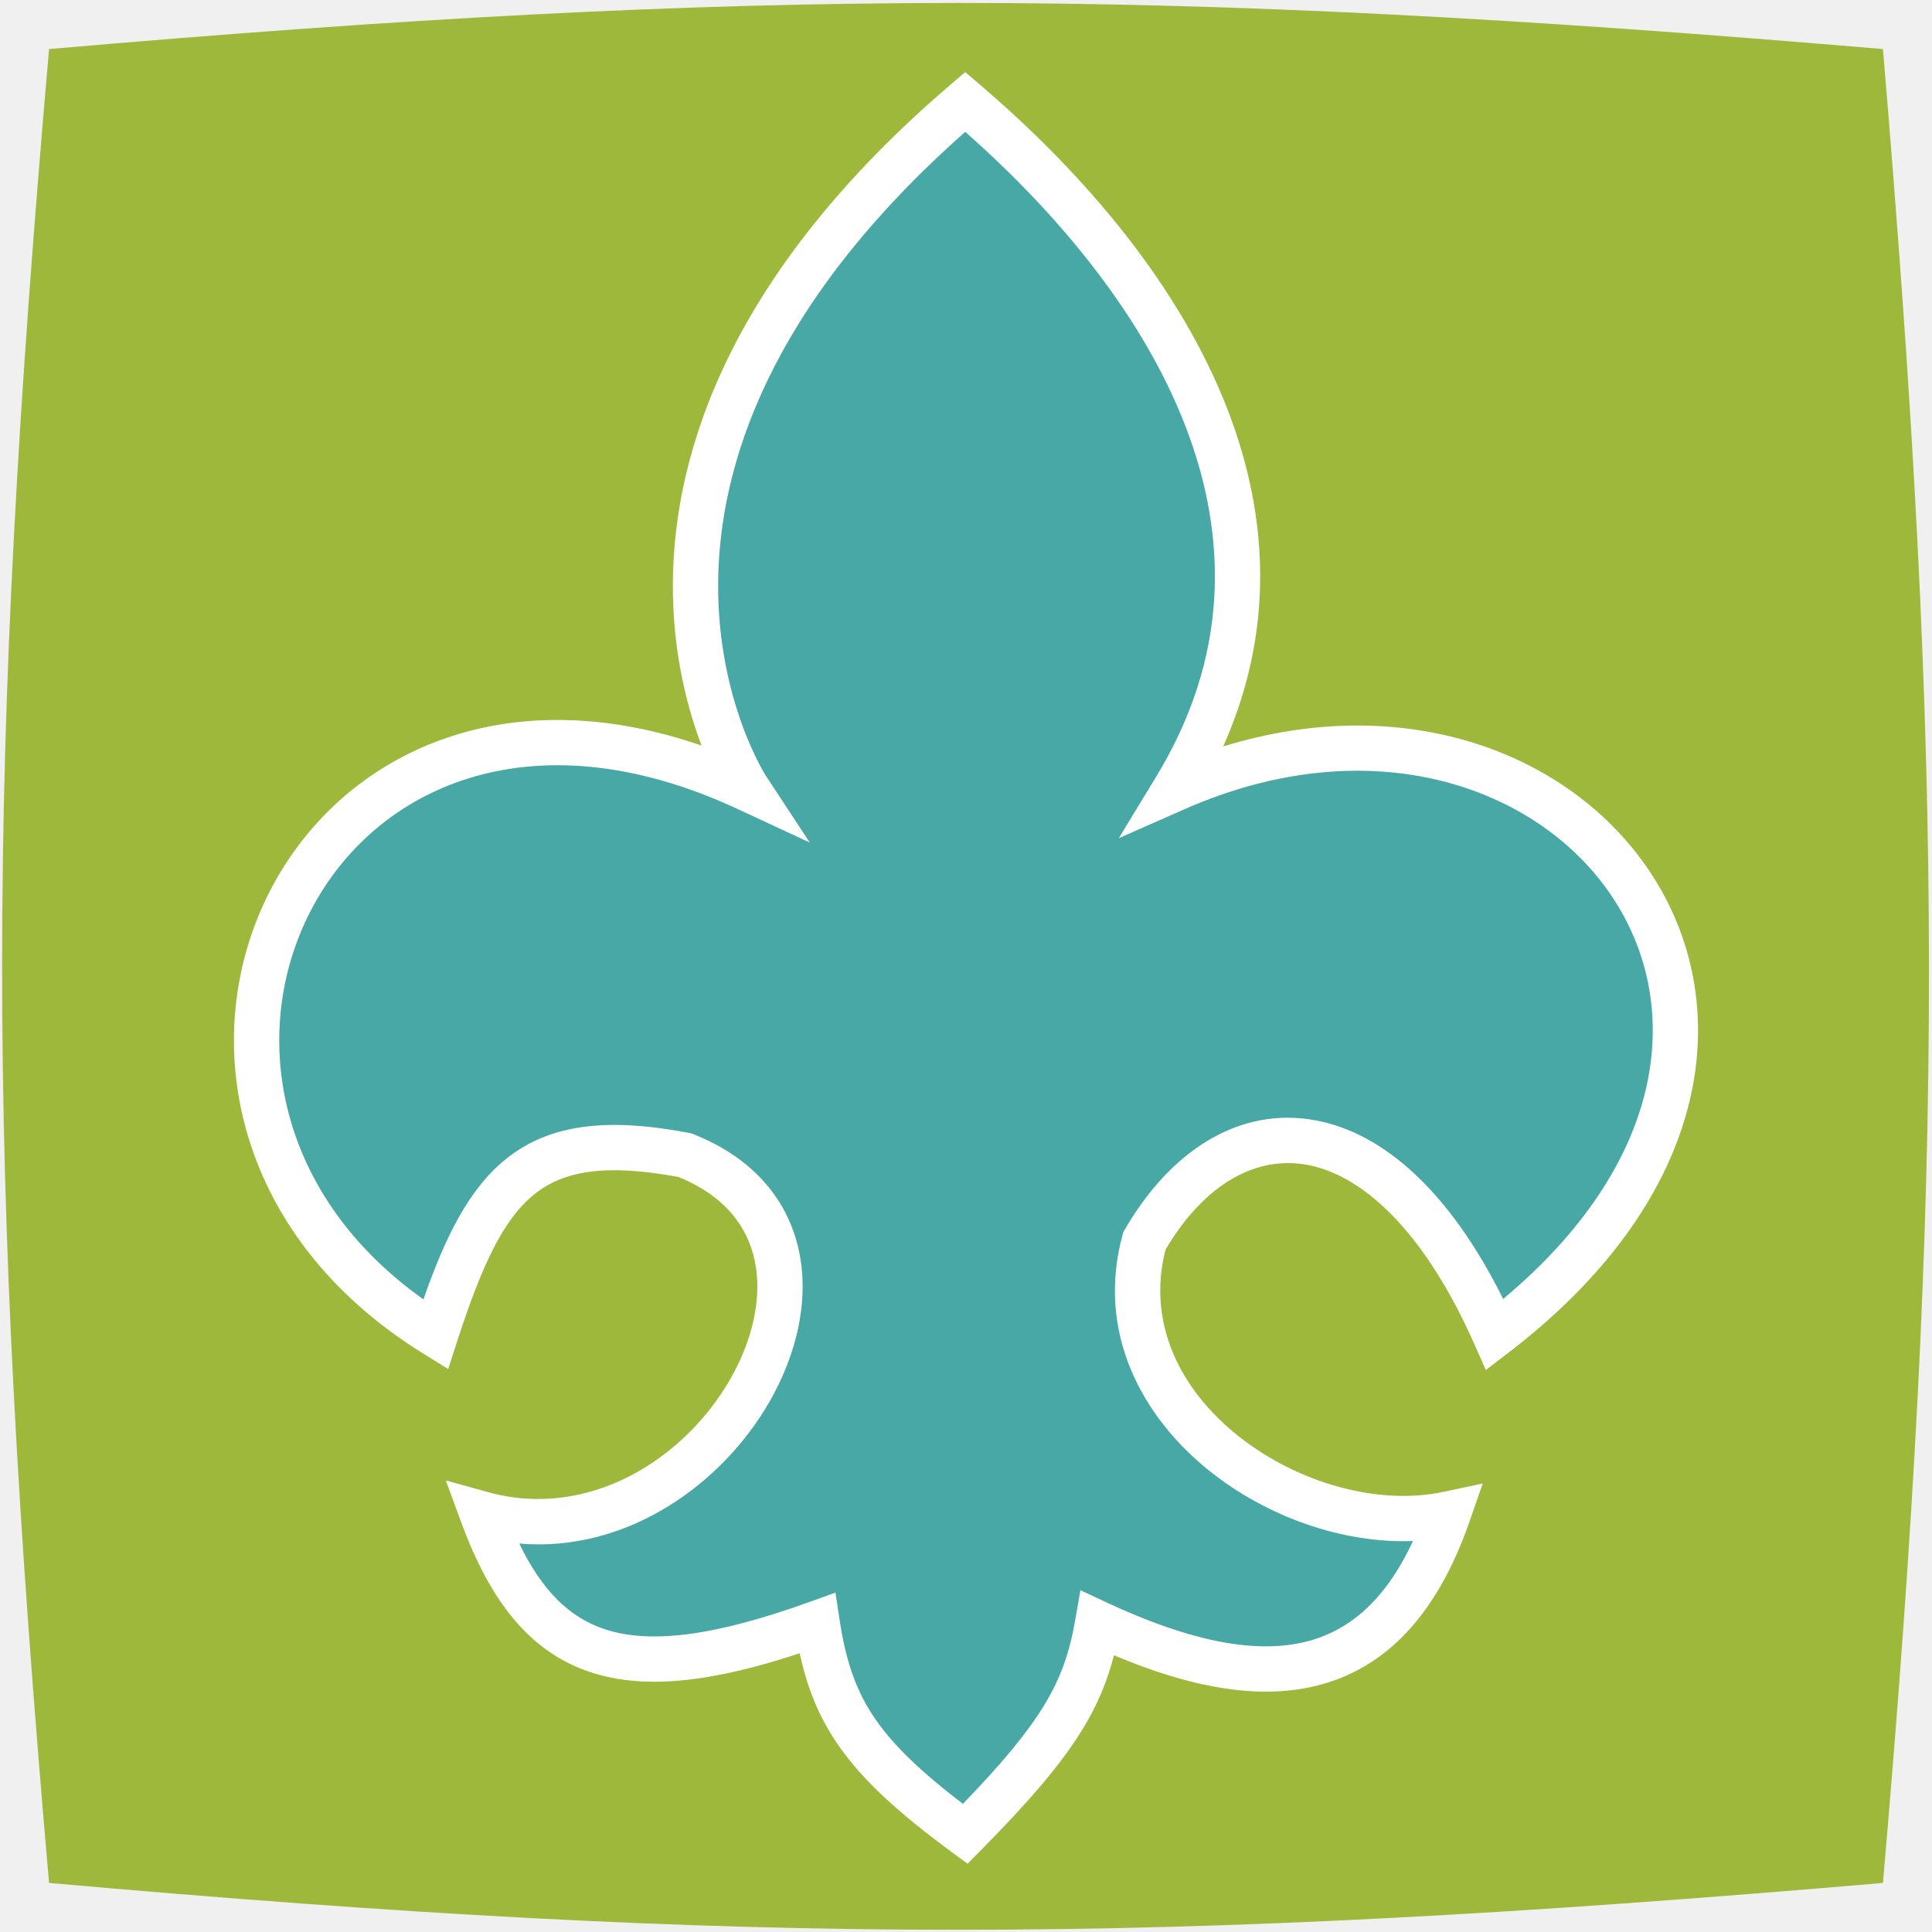
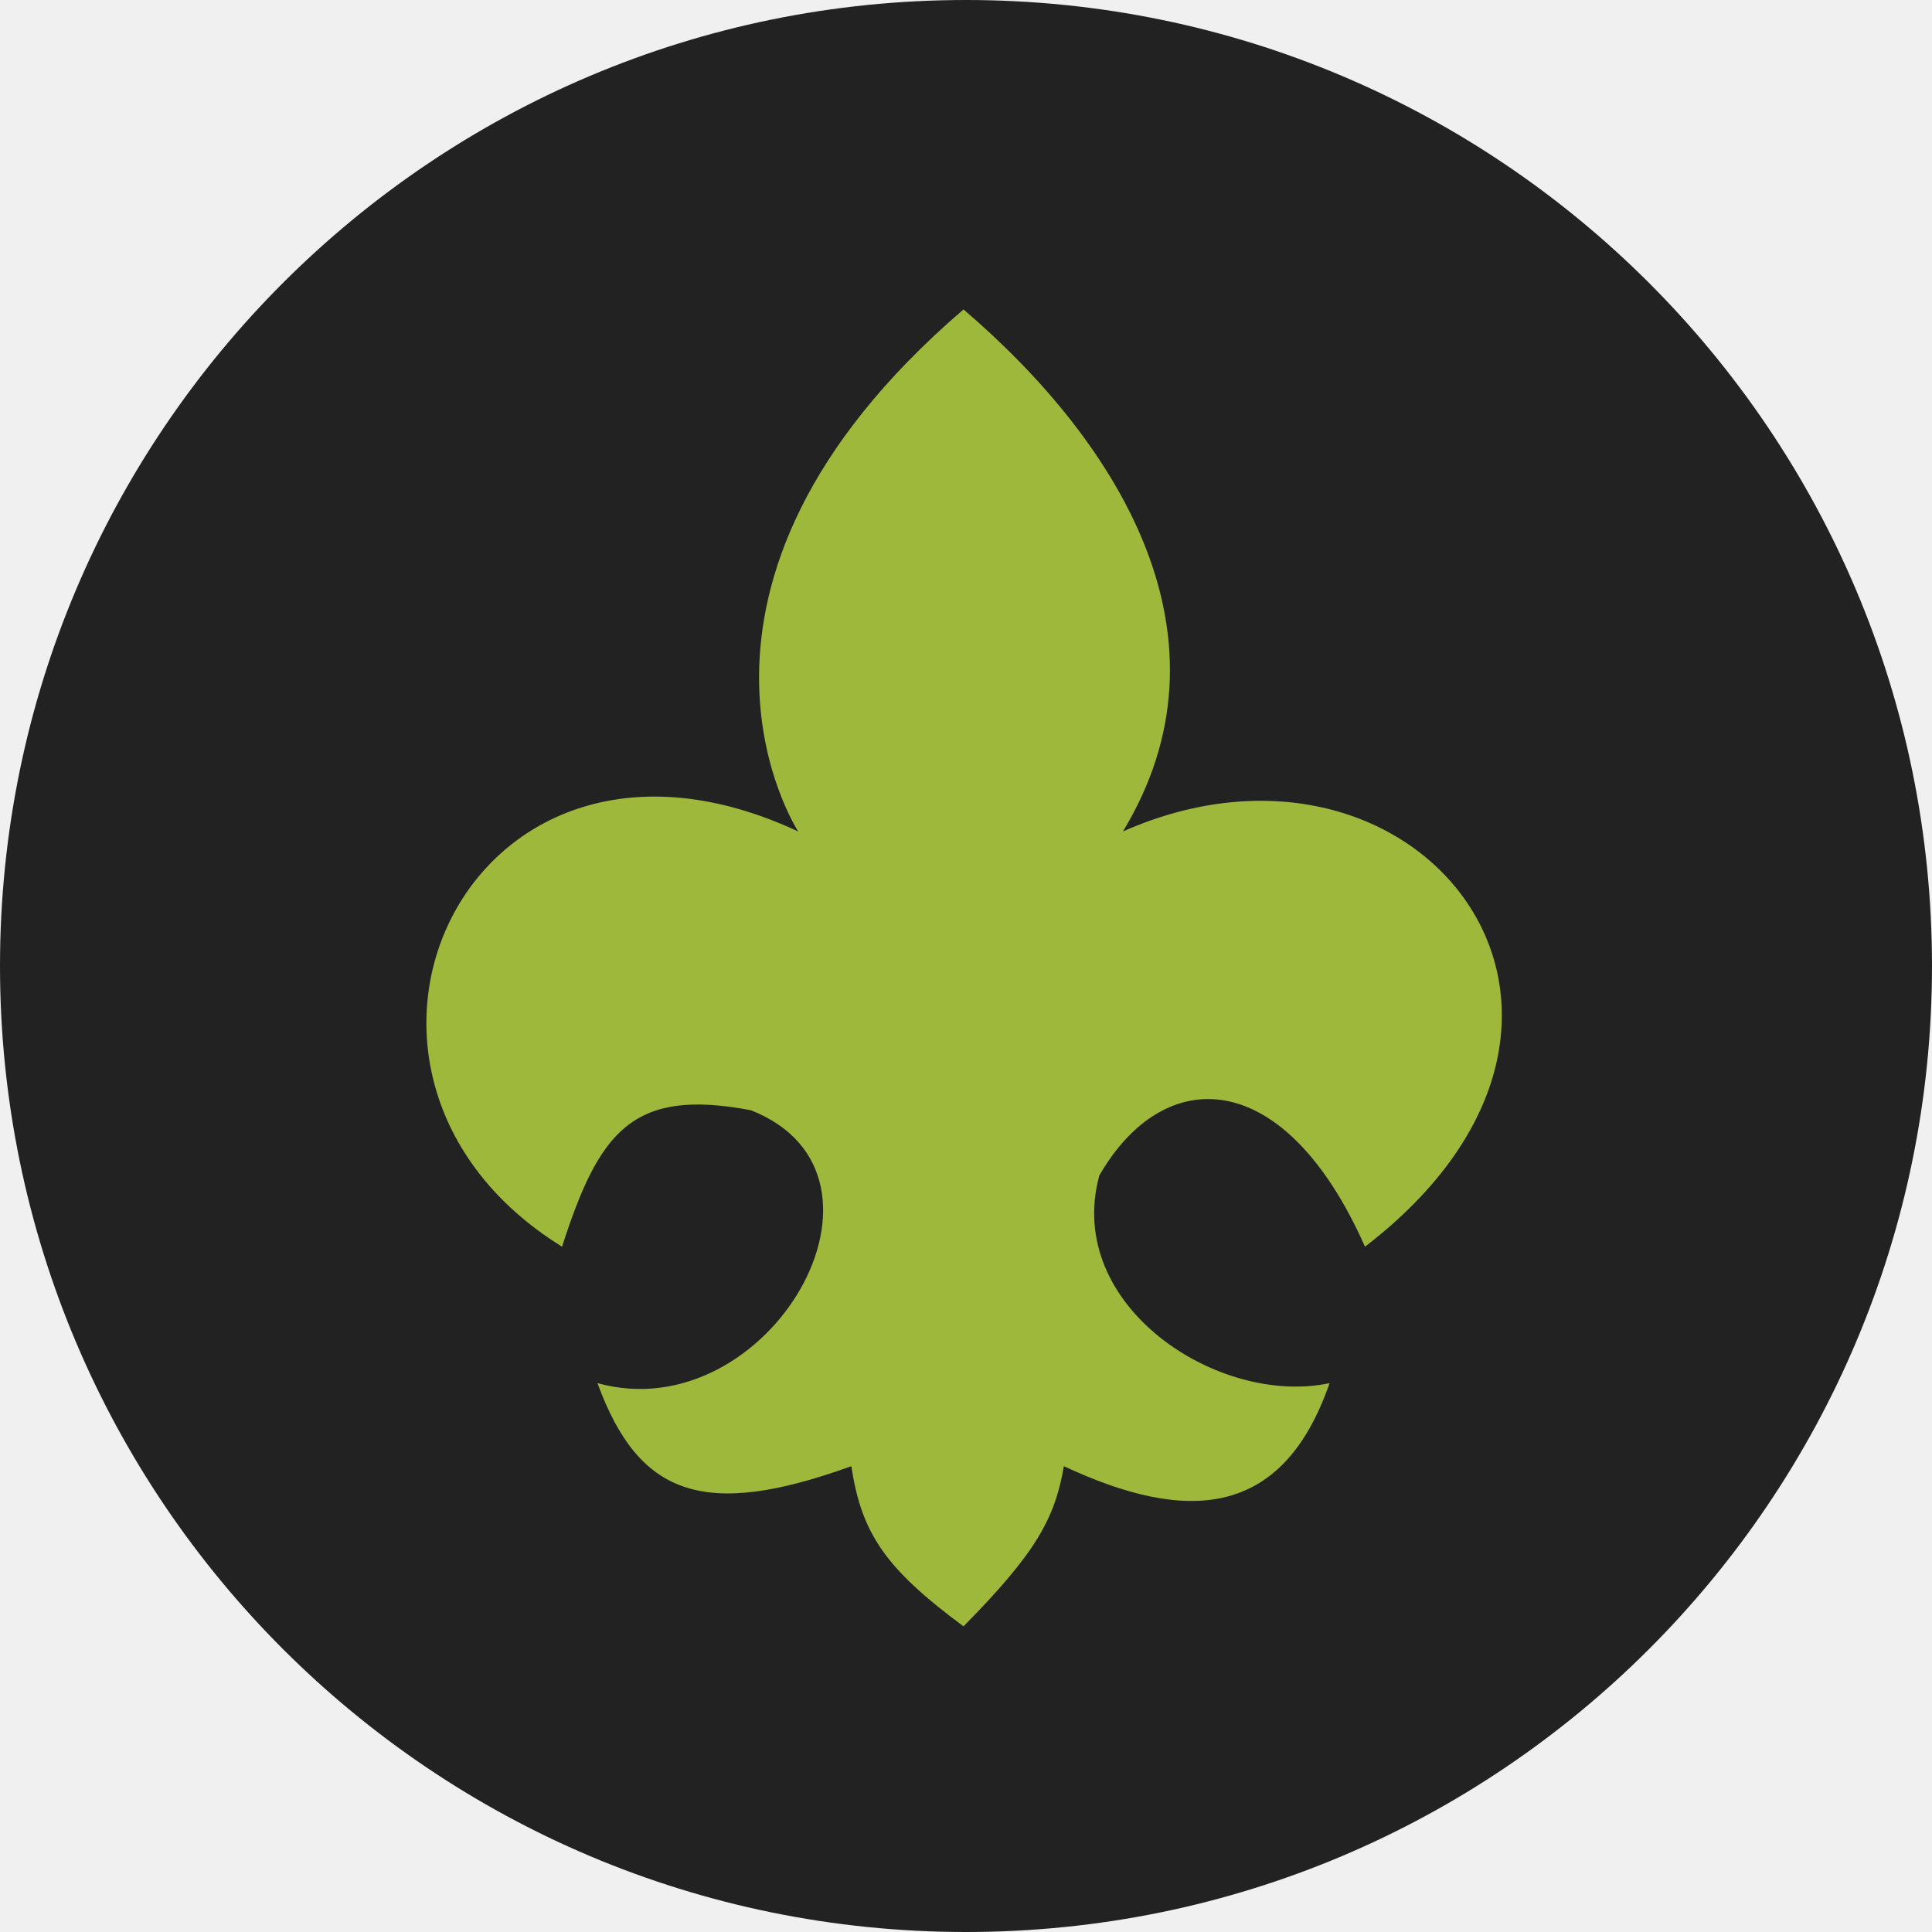
<svg xmlns="http://www.w3.org/2000/svg" width="512" height="512" viewBox="0 0 512 512" fill="none">
  <g clip-path="url(#clip0_12_15)">
-     <path d="M13 13C200.061 -3.231 306.46 -3.344 499 13C515.113 203.698 515.421 310.126 499 499C306.479 515.518 200.049 515.59 13 499C-3.685 308.287 -3.473 201.888 13 13Z" fill="#9EB83B" />
-     <path d="M311.525 208.946C352.073 142.281 311.525 74.554 255.79 27C142.257 124.176 197.991 208.946 197.991 208.946C82.394 155.189 18.402 293.716 115.422 353.676C128.411 313.463 140.041 298.26 181.477 306.122C239.276 328.865 187.67 417.77 127.807 401.23C142.257 440.513 164.963 448.784 216.57 430.176C220.103 453.421 228.24 465.693 255.79 486C281.205 460.281 287.702 448.456 290.883 430.176C333.519 450.061 367.259 448.784 383.773 401.23C345.068 409.472 290.883 374.351 303.268 328.865C325.975 289.581 368.05 290.444 396.159 353.676C501.435 273.041 414.737 163.459 311.525 208.946Z" fill="#47A8A5" />
-     <path d="M259.685 22.436C287.987 46.584 312.841 76.178 325.362 108.647C336.276 136.947 337.772 167.385 324.153 197.818C372.241 182.953 415.908 199.355 437.001 230.663C448.632 247.927 453.163 269.487 447.694 292.06C442.237 314.587 426.951 337.65 399.808 358.439L393.767 363.065L390.676 356.113C376.924 325.178 360.554 311.382 346.566 308.722C333.282 306.195 319.427 313.323 308.862 331.185C303.897 350.666 312.738 368.243 328.104 380.506C343.802 393.032 365.234 399.043 382.523 395.361L392.933 393.145L389.441 403.198C380.76 428.198 366.973 442.424 348.517 446.829C332.554 450.639 314.358 446.743 295.211 438.662C293.49 445.375 290.96 451.65 286.785 458.44C281.219 467.494 272.851 477.273 260.059 490.218L256.409 493.91L252.23 490.83C238.297 480.56 228.738 471.946 222.248 462.615C216.966 455.021 213.893 447.206 211.925 438.132C189.094 445.696 170.942 447.974 156.354 443.104C139.875 437.602 129.656 423.637 122.176 403.301L118.143 392.334L129.405 395.446C155.911 402.77 181.309 386.836 193.558 365.428C199.626 354.82 201.996 343.591 200.021 334.13C198.138 325.117 192.171 316.94 179.803 311.914C160.064 308.247 149.14 310.409 141.553 316.538C133.401 323.123 127.667 335.286 121.131 355.52L118.778 362.804L112.268 358.779C61.151 327.188 51.851 274.166 71.645 235.91C81.507 216.851 98.557 201.576 120.918 194.714C139.615 188.976 161.676 189.222 185.924 197.59C185.756 197.148 185.588 196.697 185.42 196.237C181.773 186.235 178.181 171.886 178.316 154.367C178.59 119.07 193.98 72.006 251.889 22.441L255.784 19.107L259.685 22.436ZM255.795 34.947C203.432 81.249 190.553 123.825 190.315 154.46C190.193 170.281 193.438 183.198 196.693 192.127C198.32 196.589 199.946 200.043 201.144 202.349C201.742 203.5 202.232 204.363 202.561 204.92C202.725 205.198 202.848 205.4 202.925 205.522C202.963 205.583 202.989 205.625 203.003 205.646C203.004 205.648 203.004 205.648 203.005 205.649L214.601 223.287L195.461 214.387C167.671 201.464 143.531 200.327 124.438 206.186C105.321 212.052 90.762 225.077 82.304 241.425C66.269 272.415 72.035 315.784 112.215 344.354C117.932 327.964 124.19 315.137 134.012 307.203C145.775 297.701 161.25 296.177 182.596 300.227L183.149 300.332L183.674 300.538C199.85 306.903 208.966 318.266 211.767 331.677C214.5 344.765 211.064 358.993 203.974 371.387C191.525 393.145 166.347 411.501 137.608 409.063C143.722 421.645 150.948 428.647 160.154 431.721C172.039 435.689 188.933 433.762 214.534 424.531L221.404 422.055L222.502 429.274C224.179 440.309 226.862 448.232 232.1 455.764C236.88 462.637 244.003 469.497 255.178 478.039C265.64 467.21 272.217 459.224 276.562 452.156C281.284 444.477 283.483 437.704 284.972 429.147L286.315 421.425L293.419 424.738C314.401 434.524 331.933 438.45 345.731 435.156C357 432.467 366.911 424.647 374.443 408.388C355.735 409.085 335.7 401.921 320.619 389.886C302.508 375.433 290.478 352.998 297.479 327.288L297.684 326.537L298.073 325.862C310.166 304.941 328.519 293.073 348.809 296.933C367.088 300.41 384.481 316.298 398.352 344.239C420.07 326.081 431.732 306.981 436.031 289.234C440.69 270.003 436.834 251.892 427.049 237.367C407.491 208.337 363.298 192.686 313.944 214.437L296.481 222.133L306.398 205.828C325.585 174.284 325.62 142.665 314.166 112.965C303.168 84.446 281.525 57.652 255.795 34.947Z" fill="white" />
+     <circle cx="256" cy="256" r="256" fill="#222222" />
+     <path d="M297.587 220.342C328.321 169.653 297.587 118.158 255.341 82C169.285 155.887 211.531 220.342 211.531 220.342C123.91 179.468 75.406 284.797 148.945 330.387C158.79 299.812 167.606 288.252 199.013 294.23C242.824 311.522 203.707 379.122 158.332 366.545C169.285 396.414 186.496 402.703 225.613 388.554C228.291 406.228 234.459 415.56 255.341 431C274.605 411.445 279.529 402.454 281.94 388.554C314.258 403.674 339.832 402.703 352.35 366.545C323.012 372.812 281.94 346.108 291.328 311.522C308.539 281.653 340.432 282.309 361.737 330.387C441.535 269.077 375.819 185.757 297.587 220.342Z" fill="#9EB83B" />
  </g>
  <defs>
    <clipPath id="clip0_12_15">
      <rect width="512" height="512" fill="white" />
    </clipPath>
  </defs>
</svg>
